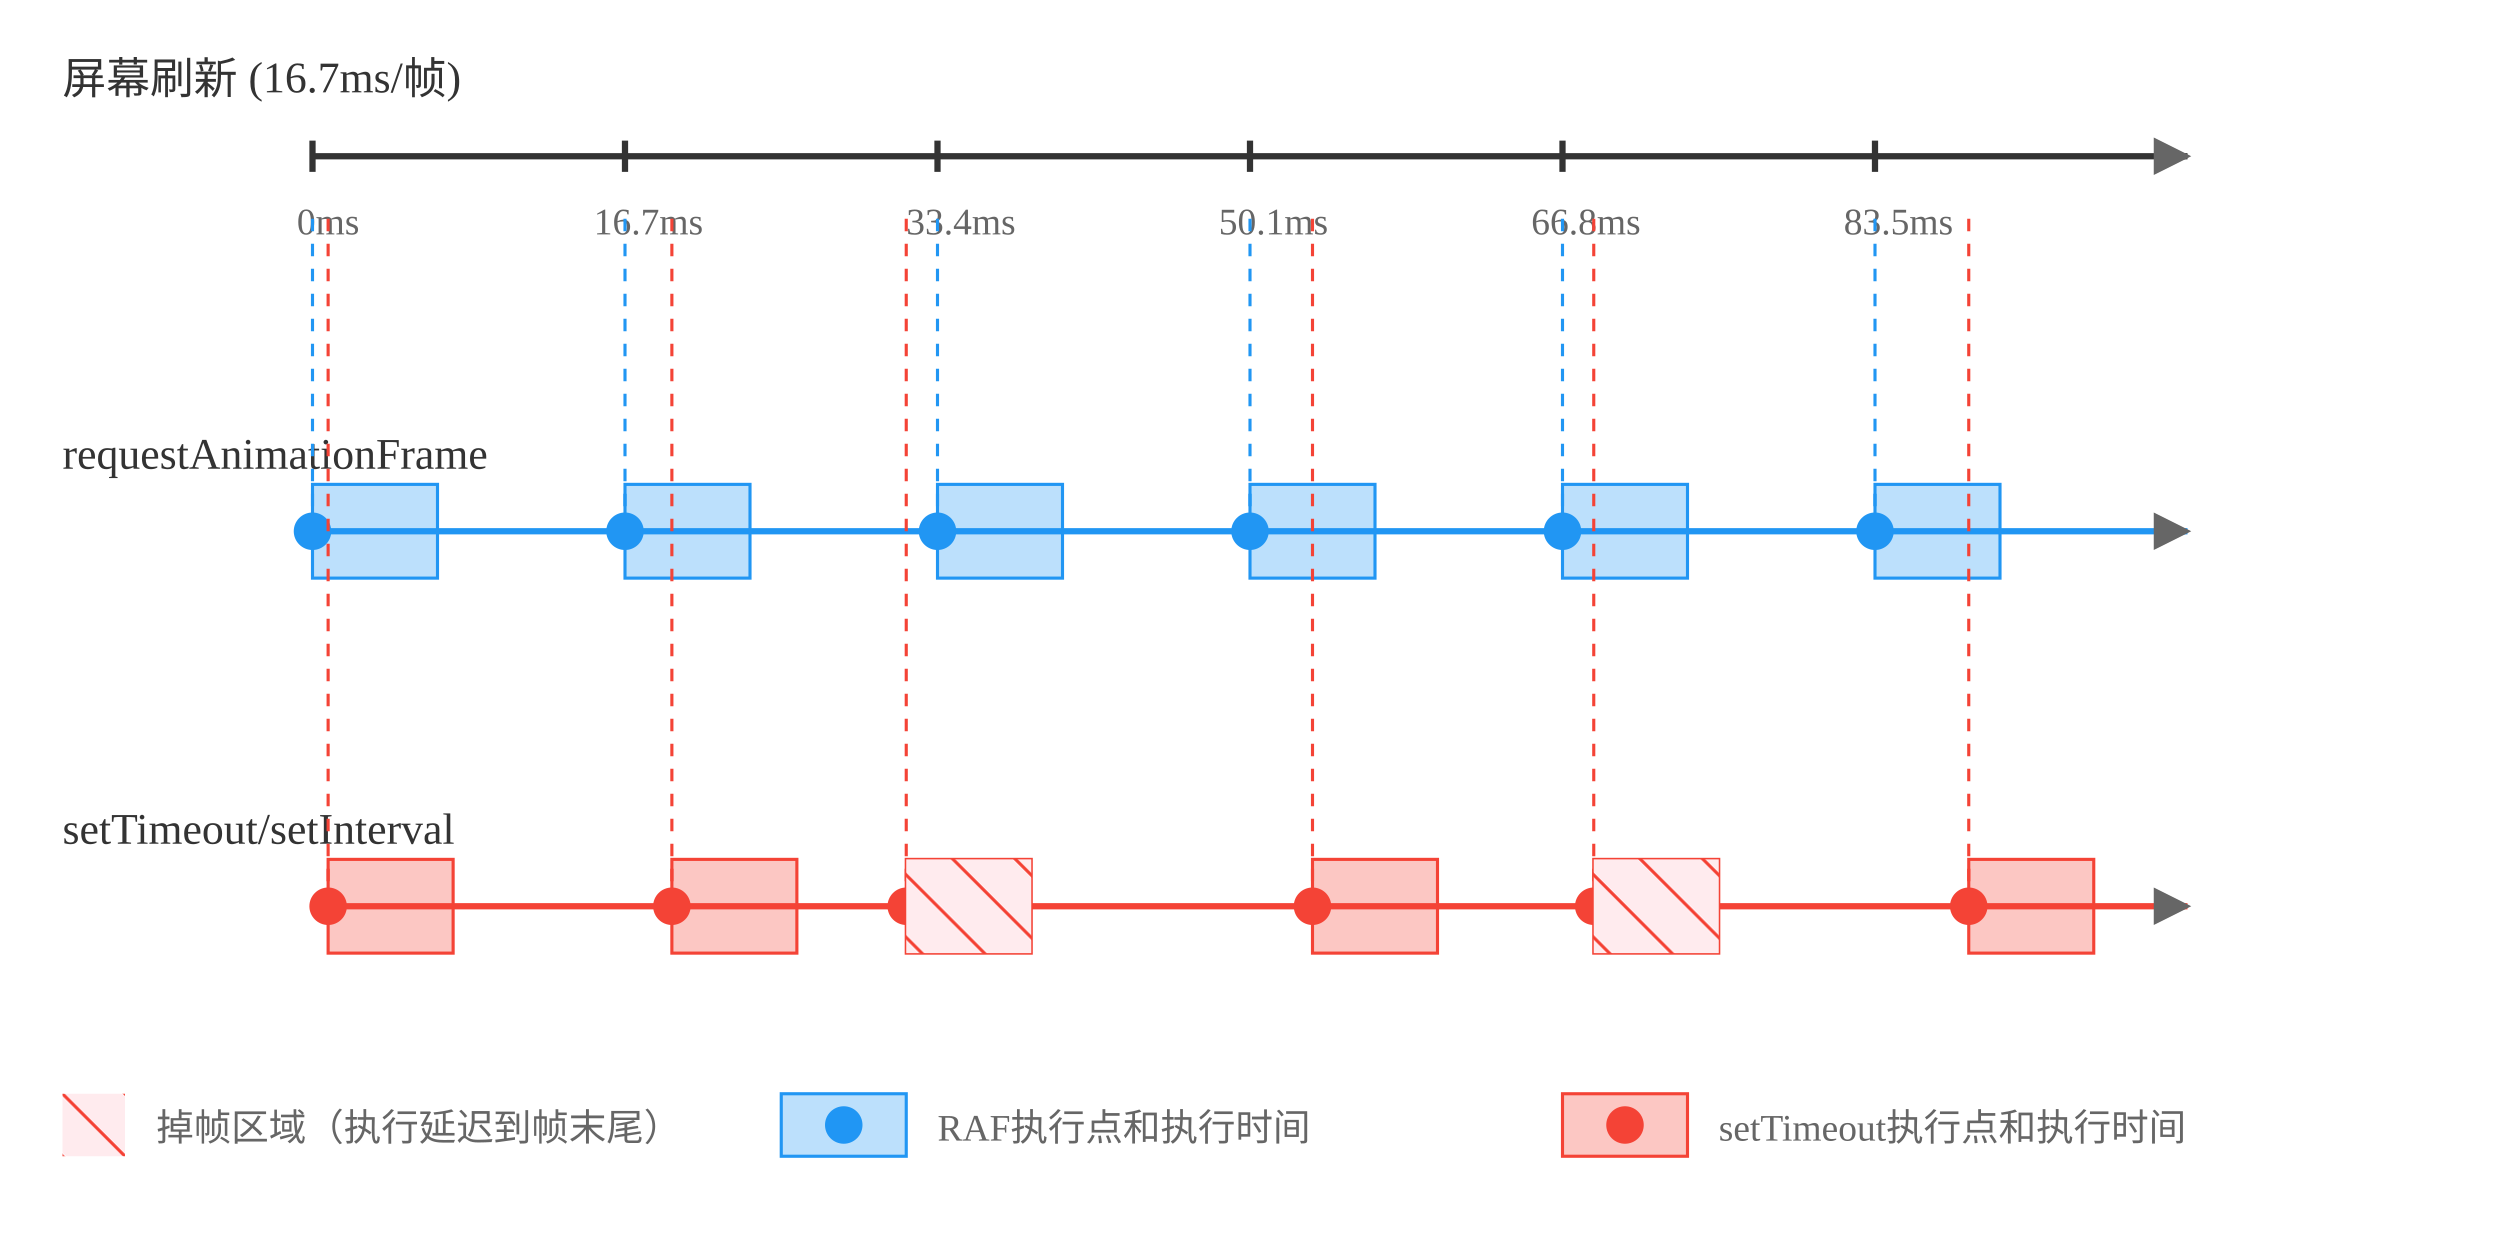
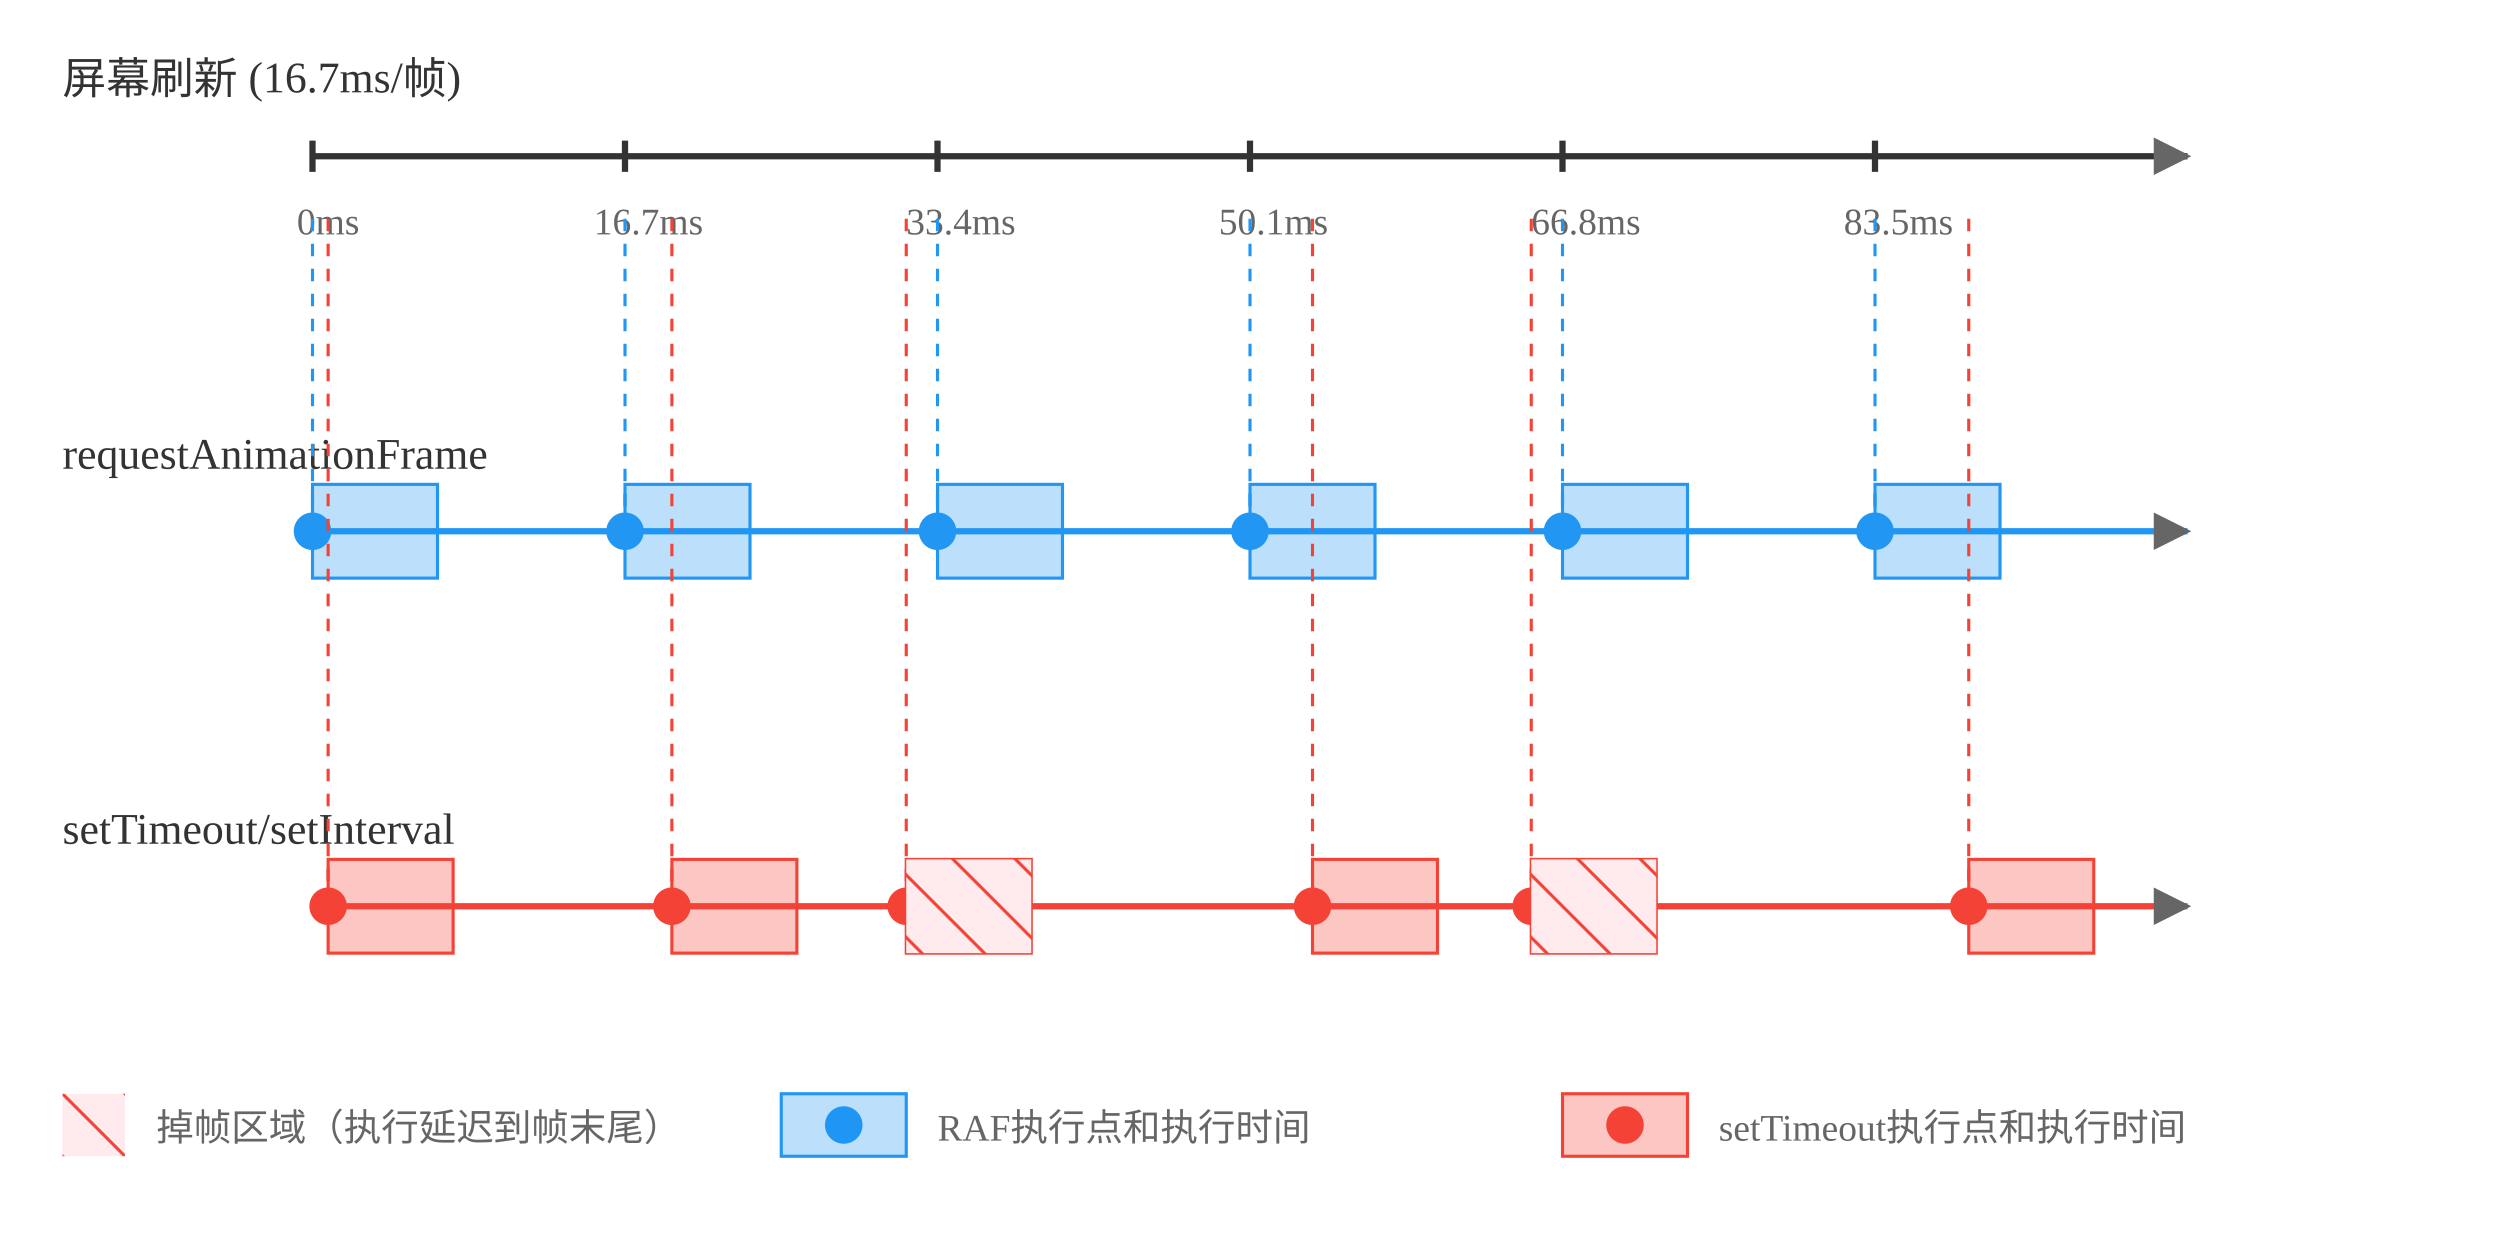
<svg xmlns="http://www.w3.org/2000/svg" viewBox="0 0 800 400">
  <defs>
    <marker id="arrow" viewBox="0 0 10 10" refX="9" refY="5" markerWidth="6" markerHeight="6" orient="auto">
      <path d="M 0 0 L 10 5 L 0 10 z" fill="#666" />
    </marker>
    <pattern id="miss" patternUnits="userSpaceOnUse" width="20" height="20">
      <rect width="20" height="20" fill="#ffebee" />
      <path d="M0 0L20 20M-5 15L5 25M15 -5L25 5" stroke="#f44336" stroke-width="1" />
    </pattern>
  </defs>
  <text x="20" y="30" font-size="14" fill="#333">屏幕刷新 (16.7ms/帧)</text>
  <text x="20" y="150" font-size="14" fill="#333">requestAnimationFrame</text>
  <text x="20" y="270" font-size="14" fill="#333">setTimeout/setInterval</text>
  <g transform="translate(0, 50)">
    <line x1="100" y1="0" x2="700" y2="0" stroke="#333" stroke-width="2" marker-end="url(#arrow)" />
    <g stroke="#333" stroke-width="2">
      <line x1="100" y1="-5" x2="100" y2="5" />
      <line x1="200" y1="-5" x2="200" y2="5" />
      <line x1="300" y1="-5" x2="300" y2="5" />
      <line x1="400" y1="-5" x2="400" y2="5" />
      <line x1="500" y1="-5" x2="500" y2="5" />
      <line x1="600" y1="-5" x2="600" y2="5" />
    </g>
    <g font-size="12" fill="#666">
      <text x="95" y="25">0ms</text>
      <text x="190" y="25">16.7ms</text>
      <text x="290" y="25">33.4ms</text>
      <text x="390" y="25">50.1ms</text>
      <text x="490" y="25">66.8ms</text>
      <text x="590" y="25">83.5ms</text>
    </g>
  </g>
  <g transform="translate(0, 170)">
    <line x1="100" y1="0" x2="700" y2="0" stroke="#2196F3" stroke-width="2" marker-end="url(#arrow)" />
    <g fill="#2196F3" fill-opacity="0.3" stroke="#2196F3">
      <rect x="100" y="-15" width="40" height="30" />
      <rect x="200" y="-15" width="40" height="30" />
      <rect x="300" y="-15" width="40" height="30" />
      <rect x="400" y="-15" width="40" height="30" />
      <rect x="500" y="-15" width="40" height="30" />
      <rect x="600" y="-15" width="40" height="30" />
    </g>
    <g fill="#2196F3">
      <circle cx="100" r="6" />
      <circle cx="200" r="6" />
      <circle cx="300" r="6" />
      <circle cx="400" r="6" />
      <circle cx="500" r="6" />
      <circle cx="600" r="6" />
    </g>
    <g stroke="#2196F3" stroke-width="1" stroke-dasharray="4">
      <line x1="100" y1="0" x2="100" y2="-100" />
      <line x1="200" y1="0" x2="200" y2="-100" />
      <line x1="300" y1="0" x2="300" y2="-100" />
      <line x1="400" y1="0" x2="400" y2="-100" />
      <line x1="500" y1="0" x2="500" y2="-100" />
      <line x1="600" y1="0" x2="600" y2="-100" />
    </g>
  </g>
  <g transform="translate(0, 290)">
    <line x1="100" y1="0" x2="700" y2="0" stroke="#F44336" stroke-width="2" marker-end="url(#arrow)" />
    <g fill="#F44336" fill-opacity="0.3" stroke="#F44336">
      <rect x="105" y="-15" width="40" height="30" />
      <rect x="215" y="-15" width="40" height="30" />
      <rect x="290" y="-15" width="40" height="30" />
      <rect x="420" y="-15" width="40" height="30" />
-       <rect x="510" y="-15" width="40" height="30" />
+       <rect x="490" y="-15" width="40" height="30" />
      <rect x="630" y="-15" width="40" height="30" />
    </g>
    <g fill="#F44336">
      <circle cx="105" r="6" />
      <circle cx="215" r="6" />
      <circle cx="290" r="6" />
      <circle cx="420" r="6" />
-       <circle cx="510" r="6" />
+       <circle cx="490" r="6" />
      <circle cx="630" r="6" />
    </g>
    <g stroke="#F44336" stroke-width="1" stroke-dasharray="4">
      <line x1="105" y1="0" x2="105" y2="-220" />
      <line x1="215" y1="0" x2="215" y2="-220" />
      <line x1="290" y1="0" x2="290" y2="-220" />
      <line x1="420" y1="0" x2="420" y2="-220" />
-       <line x1="510" y1="0" x2="510" y2="-220" />
+       <line x1="490" y1="0" x2="490" y2="-220" />
      <line x1="630" y1="0" x2="630" y2="-220" />
    </g>
    <rect x="290" y="-15" width="40" height="30" fill="url(#miss)" />
-     <rect x="510" y="-15" width="40" height="30" fill="url(#miss)" />
+     <rect x="490" y="-15" width="40" height="30" fill="url(#miss)" />
  </g>
  <g transform="translate(20, 350)">
    <rect x="0" y="0" width="20" height="20" fill="url(#miss)" />
    <text x="30" y="15" font-size="12" fill="#666">掉帧区域（执行延迟到帧末尾）</text>
    <g transform="translate(250, 0)">
      <circle cx="0" cy="10" r="6" fill="#2196F3" />
      <rect x="-20" y="0" width="40" height="20" fill="#2196F3" fill-opacity="0.3" stroke="#2196F3" />
      <text x="30" y="15" font-size="12" fill="#666">RAF执行点和执行时间</text>
    </g>
    <g transform="translate(500, 0)">
      <circle cx="0" cy="10" r="6" fill="#F44336" />
      <rect x="-20" y="0" width="40" height="20" fill="#F44336" fill-opacity="0.3" stroke="#F44336" />
      <text x="30" y="15" font-size="12" fill="#666">setTimeout执行点和执行时间</text>
    </g>
  </g>
</svg>
